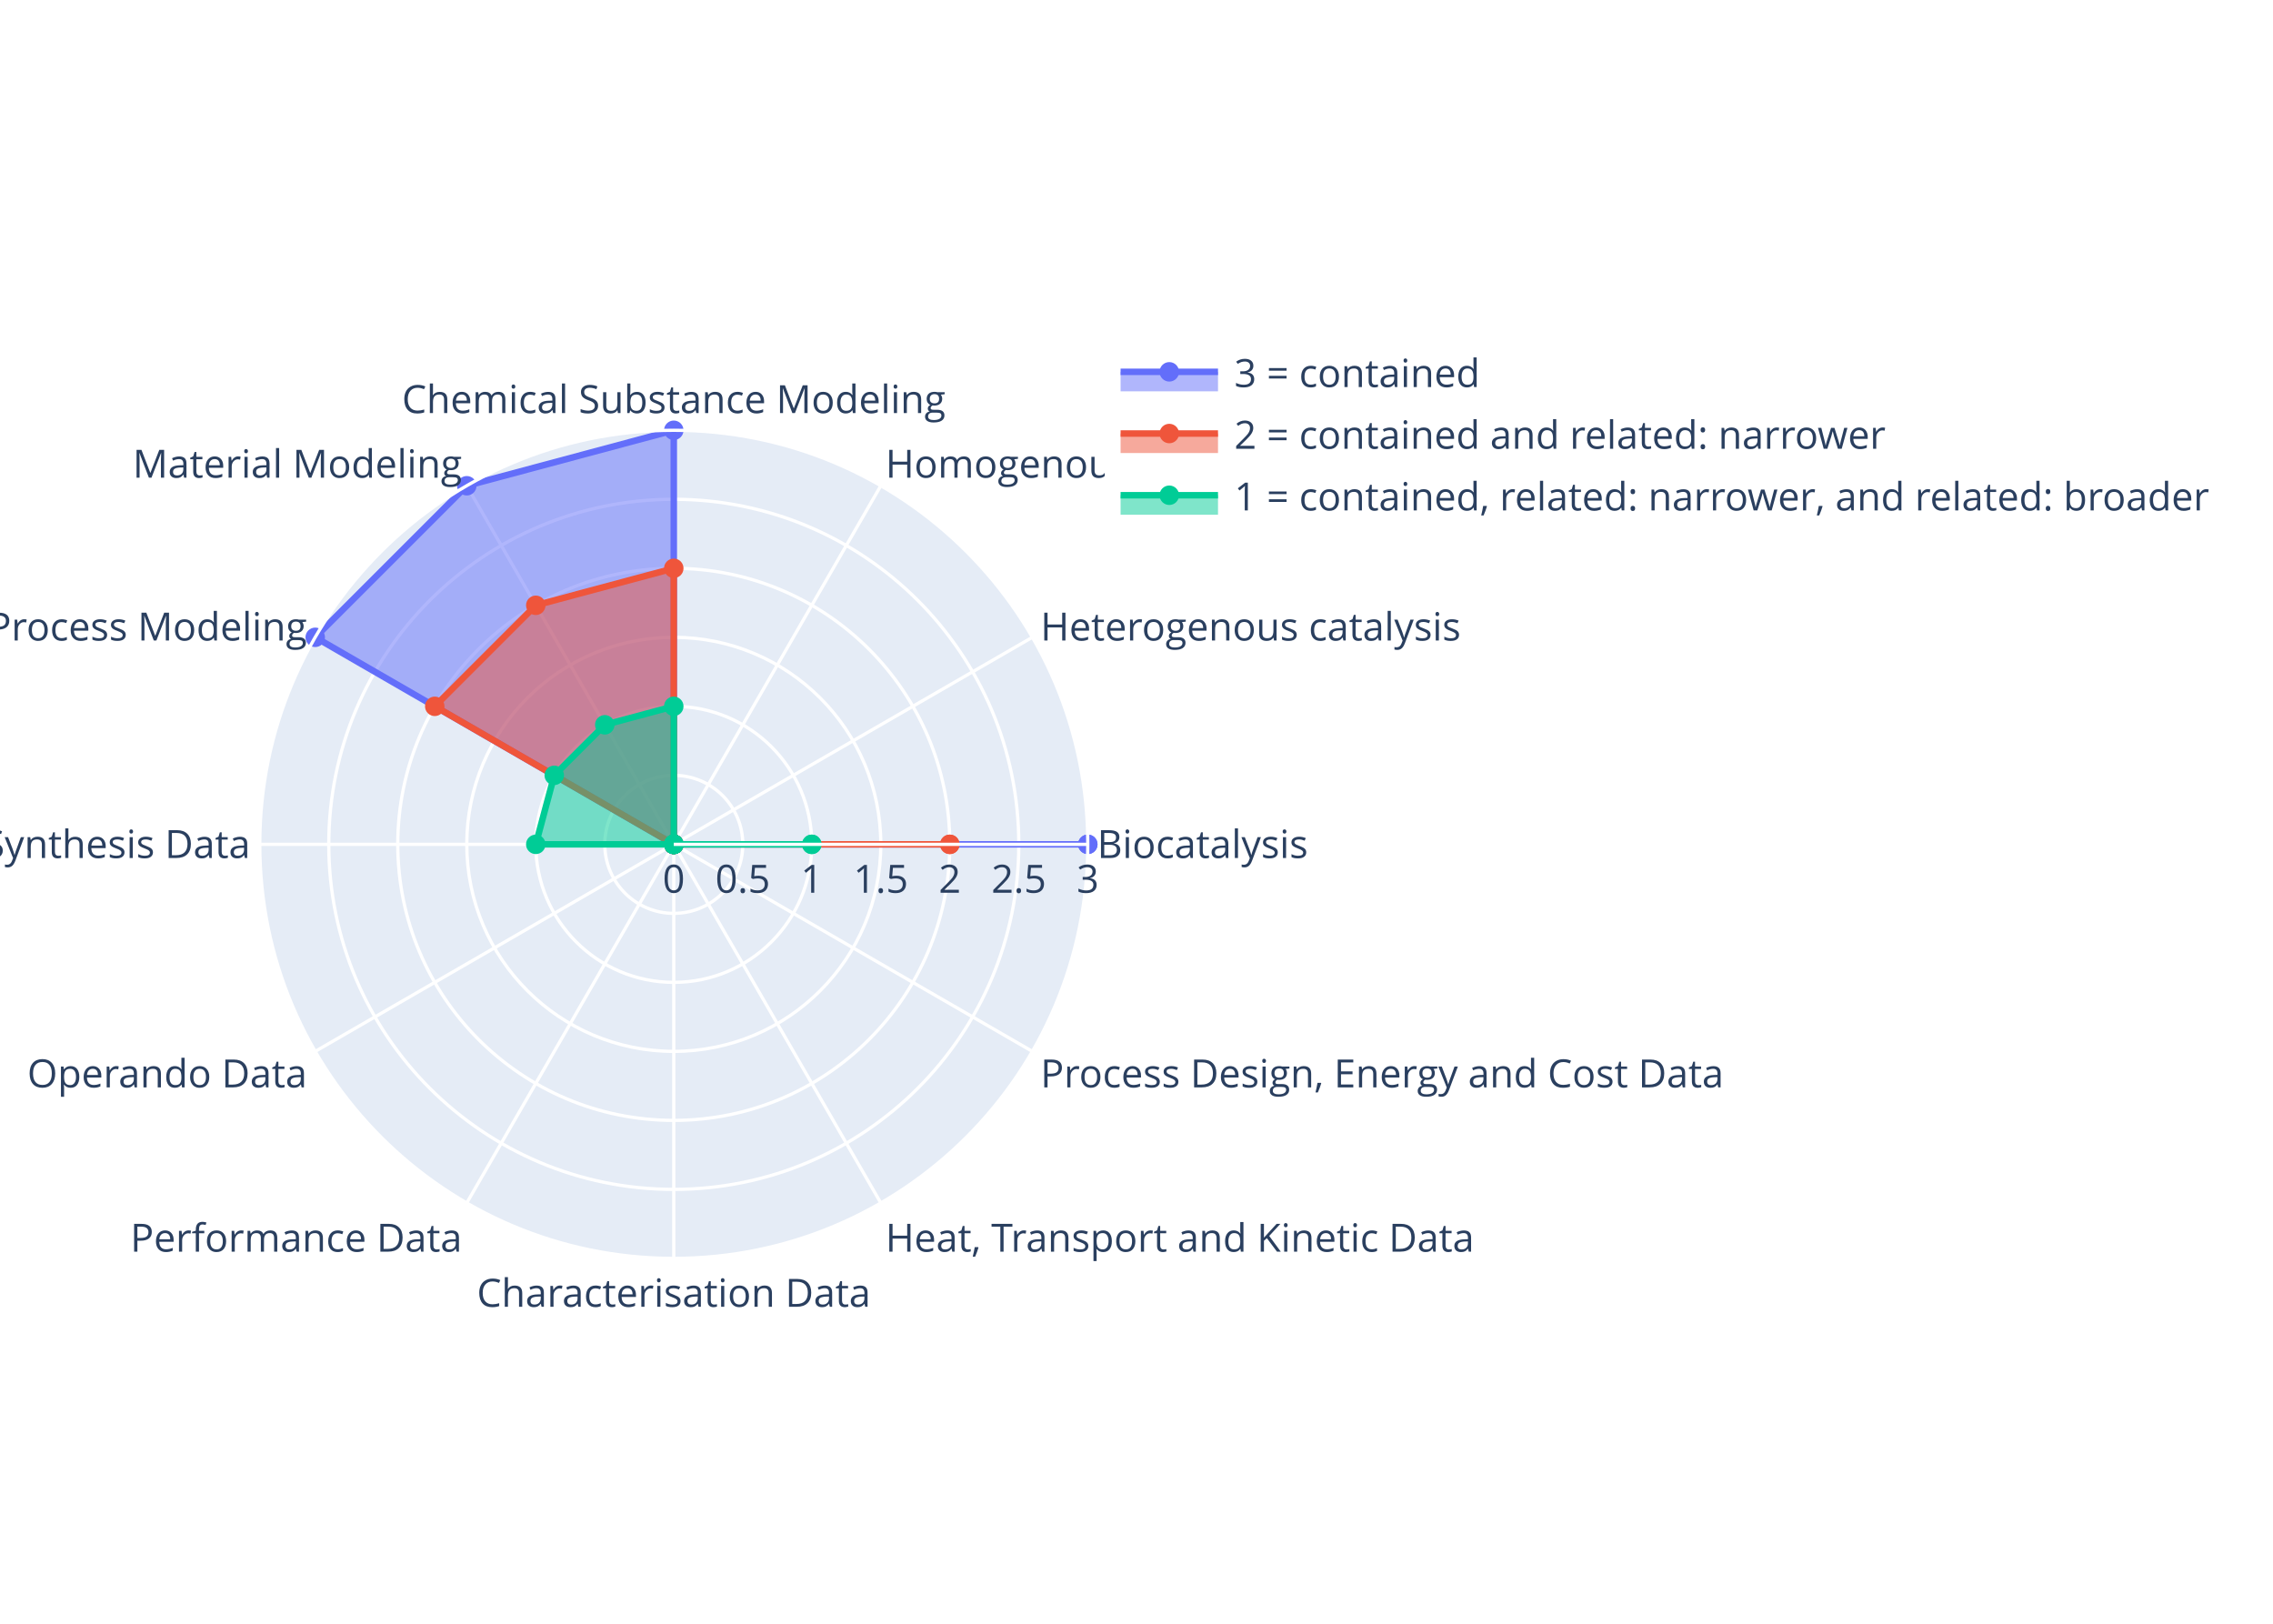
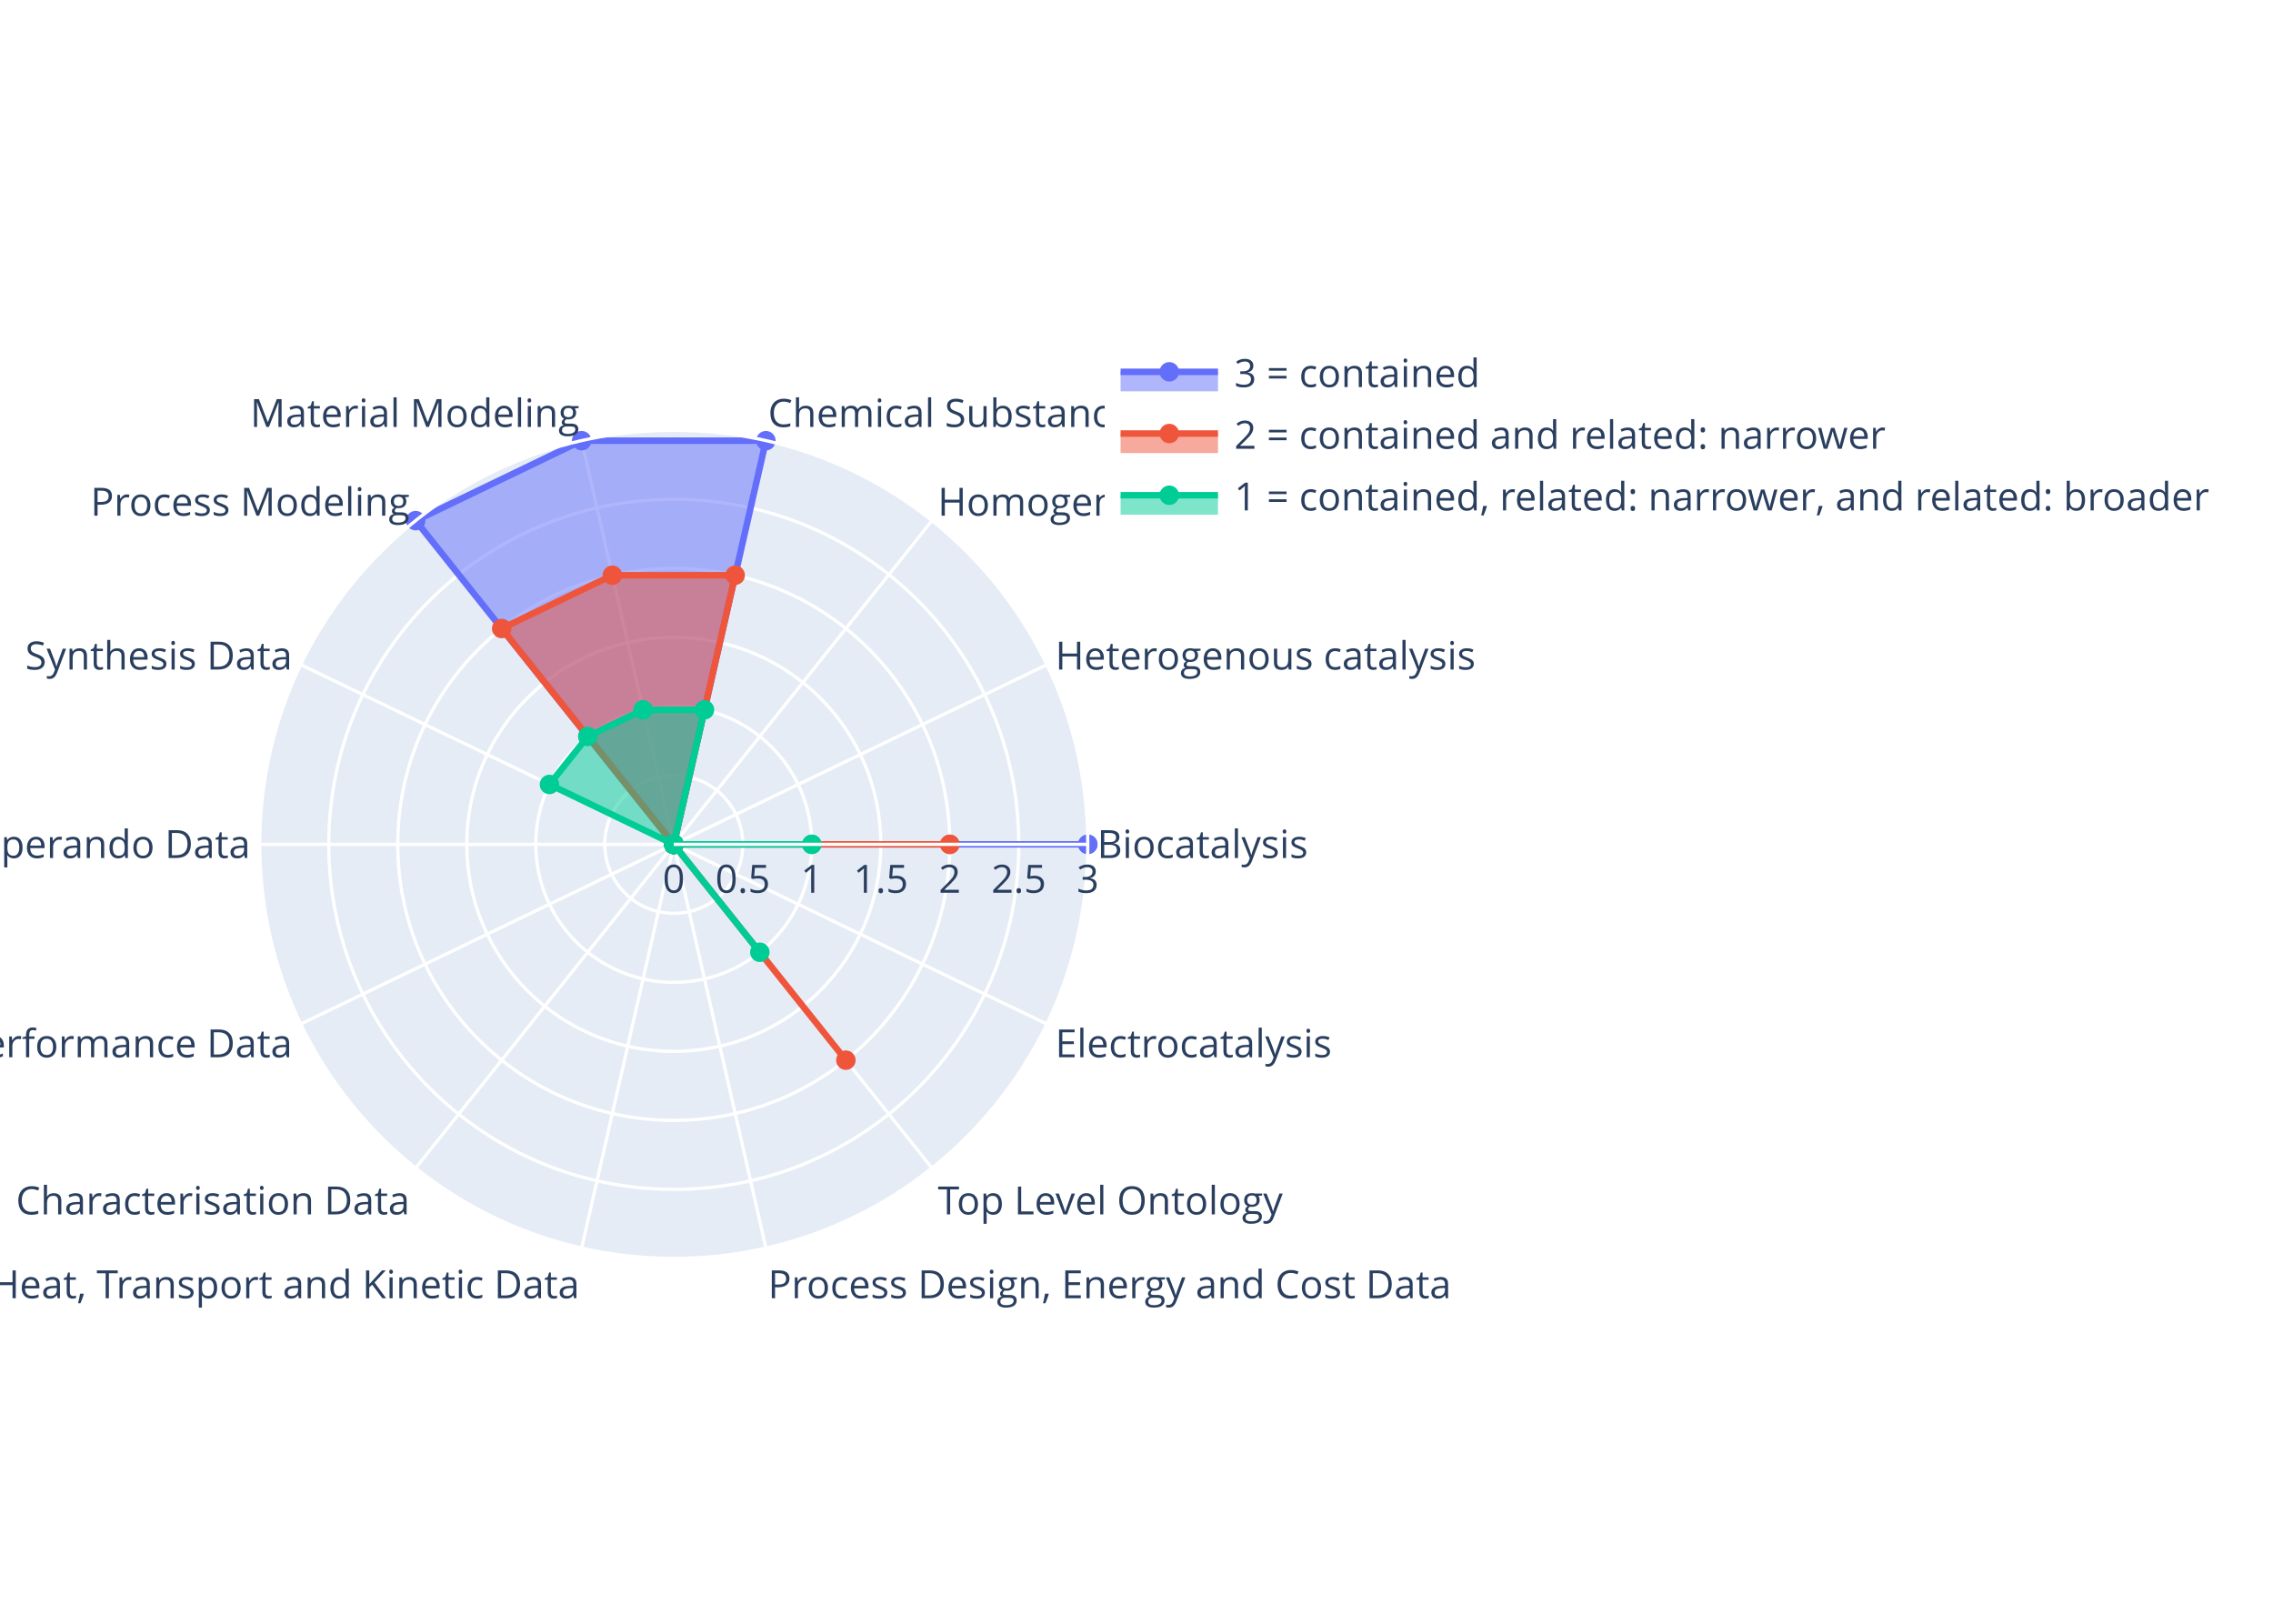
<svg xmlns="http://www.w3.org/2000/svg" class="main-svg" width="700" height="500" style="" viewBox="0 0 700 500">
  <rect x="0" y="0" width="700" height="500" style="fill: rgb(255, 255, 255); fill-opacity: 1;" />
-   <defs id="defs-4af1b2">
+   <defs id="defs-fcfed5">
    <g class="clips">
-       <clipPath id="clip4af1b2polar-for-traces">
+       <clipPath id="clipfcfed5polar-for-traces">
        <path d="M127.5,0A127.5,127.5 0,1,0 -127.5,-1.5614246689128753e-14A127.5,127.5 0,1,0 127.5,3.122849337825751e-14Z" transform="translate(127.5,127.5)" />
      </clipPath>
    </g>
    <g class="gradients" />
    <g class="patterns" />
  </defs>
  <g class="bglayer" />
  <g class="layer-below">
    <g class="imagelayer" />
    <g class="shapelayer" />
  </g>
  <g class="cartesianlayer" />
  <g class="polarlayer">
    <g class="polar">
      <g class="polarsublayer draglayer" />
      <g class="polarsublayer plotbg">
        <path d="M127.5,0A127.5,127.5 0,1,0 -127.5,-1.5614246689128753e-14A127.5,127.5 0,1,0 127.5,3.122849337825751e-14Z" transform="translate(207.5,260)" style="fill: rgb(229, 236, 246); fill-opacity: 1;" />
      </g>
      <g class="polarsublayer backplot">
        <g class="maplayer" />
      </g>
      <g class="polarsublayer angular-grid" style="fill: none;">
        <path class="angularaxisgrid" d="M207.5,260L335,260" style="stroke: rgb(255, 255, 255); stroke-opacity: 1; stroke-width: 1px;" />
-         <path class="angularaxisgrid" d="M207.5,260L317.918,196.25" style="stroke: rgb(255, 255, 255); stroke-opacity: 1; stroke-width: 1px;" />
-         <path class="angularaxisgrid" d="M207.5,260L271.25,149.582" style="stroke: rgb(255, 255, 255); stroke-opacity: 1; stroke-width: 1px;" />
-         <path class="angularaxisgrid" d="M207.5,260L207.5,132.5" style="stroke: rgb(255, 255, 255); stroke-opacity: 1; stroke-width: 1px;" />
-         <path class="angularaxisgrid" d="M207.5,260L143.75,149.582" style="stroke: rgb(255, 255, 255); stroke-opacity: 1; stroke-width: 1px;" />
-         <path class="angularaxisgrid" d="M207.5,260L97.082,196.25" style="stroke: rgb(255, 255, 255); stroke-opacity: 1; stroke-width: 1px;" />
+         <path class="angularaxisgrid" d="M207.5,260L322.374,204.68" style="stroke: rgb(255, 255, 255); stroke-opacity: 1; stroke-width: 1px;" />
+         <path class="angularaxisgrid" d="M207.5,260L286.995,160.316" style="stroke: rgb(255, 255, 255); stroke-opacity: 1; stroke-width: 1px;" />
+         <path class="angularaxisgrid" d="M207.5,260L235.871,135.697" style="stroke: rgb(255, 255, 255); stroke-opacity: 1; stroke-width: 1px;" />
+         <path class="angularaxisgrid" d="M207.5,260L179.129,135.697" style="stroke: rgb(255, 255, 255); stroke-opacity: 1; stroke-width: 1px;" />
+         <path class="angularaxisgrid" d="M207.5,260L128.005,160.316" style="stroke: rgb(255, 255, 255); stroke-opacity: 1; stroke-width: 1px;" />
+         <path class="angularaxisgrid" d="M207.5,260L92.626,204.68" style="stroke: rgb(255, 255, 255); stroke-opacity: 1; stroke-width: 1px;" />
        <path class="angularaxisgrid" d="M207.5,260L80,260" style="stroke: rgb(255, 255, 255); stroke-opacity: 1; stroke-width: 1px;" />
-         <path class="angularaxisgrid" d="M207.5,260L97.082,323.75" style="stroke: rgb(255, 255, 255); stroke-opacity: 1; stroke-width: 1px;" />
-         <path class="angularaxisgrid" d="M207.5,260L143.75,370.418" style="stroke: rgb(255, 255, 255); stroke-opacity: 1; stroke-width: 1px;" />
-         <path class="angularaxisgrid" d="M207.5,260L207.5,387.5" style="stroke: rgb(255, 255, 255); stroke-opacity: 1; stroke-width: 1px;" />
-         <path class="angularaxisgrid" d="M207.5,260L271.25,370.418" style="stroke: rgb(255, 255, 255); stroke-opacity: 1; stroke-width: 1px;" />
-         <path class="angularaxisgrid" d="M207.5,260L317.918,323.75" style="stroke: rgb(255, 255, 255); stroke-opacity: 1; stroke-width: 1px;" />
+         <path class="angularaxisgrid" d="M207.5,260L92.626,315.32" style="stroke: rgb(255, 255, 255); stroke-opacity: 1; stroke-width: 1px;" />
+         <path class="angularaxisgrid" d="M207.5,260L128.005,359.684" style="stroke: rgb(255, 255, 255); stroke-opacity: 1; stroke-width: 1px;" />
+         <path class="angularaxisgrid" d="M207.5,260L179.129,384.303" style="stroke: rgb(255, 255, 255); stroke-opacity: 1; stroke-width: 1px;" />
+         <path class="angularaxisgrid" d="M207.5,260L235.871,384.303" style="stroke: rgb(255, 255, 255); stroke-opacity: 1; stroke-width: 1px;" />
+         <path class="angularaxisgrid" d="M207.5,260L286.995,359.684" style="stroke: rgb(255, 255, 255); stroke-opacity: 1; stroke-width: 1px;" />
+         <path class="angularaxisgrid" d="M207.5,260L322.374,315.32" style="stroke: rgb(255, 255, 255); stroke-opacity: 1; stroke-width: 1px;" />
      </g>
      <g class="polarsublayer radial-grid" transform="translate(207.5,260)" style="fill: none;">
        <path class="xgrid" d="M21.25,0A21.25,21.25 0,1,0 -21.25,-2.6023744481881254e-15A21.25,21.25 0,1,0 21.25,5.204748896376251e-15Z" style="stroke: rgb(255, 255, 255); stroke-opacity: 1; stroke-width: 1px;" />
        <path class="xgrid" d="M42.5,0A42.5,42.5 0,1,0 -42.5,-5.204748896376251e-15A42.5,42.5 0,1,0 42.5,1.0409497792752502e-14Z" style="stroke: rgb(255, 255, 255); stroke-opacity: 1; stroke-width: 1px;" />
        <path class="xgrid" d="M63.75,0A63.75,63.75 0,1,0 -63.75,-7.807123344564377e-15A63.75,63.75 0,1,0 63.75,1.5614246689128753e-14Z" style="stroke: rgb(255, 255, 255); stroke-opacity: 1; stroke-width: 1px;" />
        <path class="xgrid" d="M85,0A85,85 0,1,0 -85,-1.0409497792752502e-14A85,85 0,1,0 85,2.0818995585505004e-14Z" style="stroke: rgb(255, 255, 255); stroke-opacity: 1; stroke-width: 1px;" />
        <path class="xgrid" d="M106.25,0A106.25,106.25 0,1,0 -106.25,-1.3011872240940628e-14A106.25,106.25 0,1,0 106.25,2.6023744481881257e-14Z" style="stroke: rgb(255, 255, 255); stroke-opacity: 1; stroke-width: 1px;" />
      </g>
      <g class="polarsublayer frontplot" transform="translate(80,132.5)">
        <g class="barlayer" />
        <g class="scatterlayer">
-           <g class="trace scatter traced7613e" style="stroke-miterlimit: 2; opacity: 1;">
-             <g class="fills" clip-path="url(#clip4af1b2polar-for-traces)">
+           <g class="trace scatter trace95e399" style="stroke-miterlimit: 2; opacity: 1;">
+             <g class="fills" clip-path="url(#clipfcfed5polar-for-traces)">
              <g>
-                 <path class="js-fill" d="M255,127.5L127.5,127.5L127.5,127.5L127.5,0L63.75,17.08L17.08,63.75L127.5,127.5L127.5,127.5L127.5,127.5L127.5,127.5L127.5,127.5L127.5,127.5L255,127.5Z" style="fill: rgb(99, 110, 250); fill-opacity: 0.5; stroke-width: 0;" />
+                 <path class="js-fill" d="M255,127.5L127.5,127.5L127.5,127.5L155.87,3.2L99.13,3.2L48.01,27.82L127.5,127.5L127.5,127.5L127.5,127.5L127.5,127.5L127.5,127.5L127.5,127.5L127.5,127.5L127.5,127.5L255,127.5Z" style="fill: rgb(99, 110, 250); fill-opacity: 0.5; stroke-width: 0;" />
              </g>
            </g>
            <g class="errorbars" />
            <g class="lines">
-               <path class="js-line" d="M255,127.5L127.5,127.5L127.5,127.5L127.5,0L63.75,17.08L17.08,63.75L127.5,127.5L127.5,127.5L127.5,127.5L127.5,127.5L127.5,127.5L127.5,127.5L255,127.5" clip-path="url(#clip4af1b2polar-for-traces)" style="vector-effect: non-scaling-stroke; fill: none; stroke: rgb(99, 110, 250); stroke-opacity: 1; stroke-width: 2px; opacity: 1;" />
+               <path class="js-line" d="M255,127.5L127.5,127.5L127.5,127.5L155.87,3.2L99.13,3.2L48.01,27.82L127.5,127.5L127.5,127.5L127.5,127.5L127.5,127.5L127.5,127.5L127.5,127.5L127.5,127.5L127.5,127.5L255,127.5" clip-path="url(#clipfcfed5polar-for-traces)" style="vector-effect: non-scaling-stroke; fill: none; stroke: rgb(99, 110, 250); stroke-opacity: 1; stroke-width: 2px; opacity: 1;" />
            </g>
            <g class="points">
              <path class="point" transform="translate(255,127.5)" d="M3,0A3,3 0 1,1 0,-3A3,3 0 0,1 3,0Z" style="opacity: 1; stroke-width: 0px; fill: rgb(99, 110, 250); fill-opacity: 1;" />
              <path class="point" transform="translate(127.5,127.5)" d="M3,0A3,3 0 1,1 0,-3A3,3 0 0,1 3,0Z" style="opacity: 1; stroke-width: 0px; fill: rgb(99, 110, 250); fill-opacity: 1;" />
              <path class="point" transform="translate(127.5,127.5)" d="M3,0A3,3 0 1,1 0,-3A3,3 0 0,1 3,0Z" style="opacity: 1; stroke-width: 0px; fill: rgb(99, 110, 250); fill-opacity: 1;" />
-               <path class="point" transform="translate(127.5,0)" d="M3,0A3,3 0 1,1 0,-3A3,3 0 0,1 3,0Z" style="opacity: 1; stroke-width: 0px; fill: rgb(99, 110, 250); fill-opacity: 1;" />
-               <path class="point" transform="translate(63.75,17.08)" d="M3,0A3,3 0 1,1 0,-3A3,3 0 0,1 3,0Z" style="opacity: 1; stroke-width: 0px; fill: rgb(99, 110, 250); fill-opacity: 1;" />
-               <path class="point" transform="translate(17.08,63.75)" d="M3,0A3,3 0 1,1 0,-3A3,3 0 0,1 3,0Z" style="opacity: 1; stroke-width: 0px; fill: rgb(99, 110, 250); fill-opacity: 1;" />
+               <path class="point" transform="translate(155.87,3.2)" d="M3,0A3,3 0 1,1 0,-3A3,3 0 0,1 3,0Z" style="opacity: 1; stroke-width: 0px; fill: rgb(99, 110, 250); fill-opacity: 1;" />
+               <path class="point" transform="translate(99.13,3.2)" d="M3,0A3,3 0 1,1 0,-3A3,3 0 0,1 3,0Z" style="opacity: 1; stroke-width: 0px; fill: rgb(99, 110, 250); fill-opacity: 1;" />
+               <path class="point" transform="translate(48.01,27.82)" d="M3,0A3,3 0 1,1 0,-3A3,3 0 0,1 3,0Z" style="opacity: 1; stroke-width: 0px; fill: rgb(99, 110, 250); fill-opacity: 1;" />
+               <path class="point" transform="translate(127.5,127.5)" d="M3,0A3,3 0 1,1 0,-3A3,3 0 0,1 3,0Z" style="opacity: 1; stroke-width: 0px; fill: rgb(99, 110, 250); fill-opacity: 1;" />
+               <path class="point" transform="translate(127.5,127.5)" d="M3,0A3,3 0 1,1 0,-3A3,3 0 0,1 3,0Z" style="opacity: 1; stroke-width: 0px; fill: rgb(99, 110, 250); fill-opacity: 1;" />
              <path class="point" transform="translate(127.5,127.5)" d="M3,0A3,3 0 1,1 0,-3A3,3 0 0,1 3,0Z" style="opacity: 1; stroke-width: 0px; fill: rgb(99, 110, 250); fill-opacity: 1;" />
              <path class="point" transform="translate(127.5,127.5)" d="M3,0A3,3 0 1,1 0,-3A3,3 0 0,1 3,0Z" style="opacity: 1; stroke-width: 0px; fill: rgb(99, 110, 250); fill-opacity: 1;" />
              <path class="point" transform="translate(127.5,127.5)" d="M3,0A3,3 0 1,1 0,-3A3,3 0 0,1 3,0Z" style="opacity: 1; stroke-width: 0px; fill: rgb(99, 110, 250); fill-opacity: 1;" />
              <path class="point" transform="translate(127.5,127.5)" d="M3,0A3,3 0 1,1 0,-3A3,3 0 0,1 3,0Z" style="opacity: 1; stroke-width: 0px; fill: rgb(99, 110, 250); fill-opacity: 1;" />
              <path class="point" transform="translate(127.5,127.5)" d="M3,0A3,3 0 1,1 0,-3A3,3 0 0,1 3,0Z" style="opacity: 1; stroke-width: 0px; fill: rgb(99, 110, 250); fill-opacity: 1;" />
              <path class="point" transform="translate(127.5,127.5)" d="M3,0A3,3 0 1,1 0,-3A3,3 0 0,1 3,0Z" style="opacity: 1; stroke-width: 0px; fill: rgb(99, 110, 250); fill-opacity: 1;" />
              <path class="point" transform="translate(255,127.5)" d="M3,0A3,3 0 1,1 0,-3A3,3 0 0,1 3,0Z" style="opacity: 1; stroke-width: 0px; fill: rgb(99, 110, 250); fill-opacity: 1;" />
            </g>
            <g class="text" />
          </g>
-           <g class="trace scatter trace3a1c55" style="stroke-miterlimit: 2; opacity: 1;">
-             <g class="fills" clip-path="url(#clip4af1b2polar-for-traces)">
+           <g class="trace scatter trace88d476" style="stroke-miterlimit: 2; opacity: 1;">
+             <g class="fills" clip-path="url(#clipfcfed5polar-for-traces)">
              <g>
-                 <path class="js-fill" d="M212.5,127.5L127.5,127.5L127.5,127.5L127.5,42.5L85,53.89L53.89,85L127.5,127.5L127.5,127.5L127.5,127.5L127.5,127.5L127.5,127.5L127.5,127.5L212.5,127.5Z" style="fill: rgb(239, 85, 59); fill-opacity: 0.5; stroke-width: 0;" />
+                 <path class="js-fill" d="M212.5,127.5L127.5,127.5L127.5,127.5L146.41,44.63L108.59,44.63L74.5,61.04L127.5,127.5L127.5,127.5L127.5,127.5L127.5,127.5L127.5,127.5L127.5,127.5L180.5,193.96L127.5,127.5L212.5,127.5Z" style="fill: rgb(239, 85, 59); fill-opacity: 0.5; stroke-width: 0;" />
              </g>
            </g>
            <g class="errorbars" />
            <g class="lines">
-               <path class="js-line" d="M212.5,127.5L127.5,127.5L127.5,127.5L127.5,42.5L85,53.89L53.89,85L127.5,127.5L127.5,127.5L127.5,127.5L127.5,127.5L127.5,127.5L127.5,127.5L212.5,127.5" clip-path="url(#clip4af1b2polar-for-traces)" style="vector-effect: non-scaling-stroke; fill: none; stroke: rgb(239, 85, 59); stroke-opacity: 1; stroke-width: 2px; opacity: 1;" />
+               <path class="js-line" d="M212.5,127.5L127.5,127.5L127.5,127.5L146.41,44.63L108.59,44.63L74.5,61.04L127.5,127.5L127.5,127.5L127.5,127.5L127.5,127.5L127.5,127.5L127.5,127.5L180.5,193.96L127.5,127.5L212.5,127.5" clip-path="url(#clipfcfed5polar-for-traces)" style="vector-effect: non-scaling-stroke; fill: none; stroke: rgb(239, 85, 59); stroke-opacity: 1; stroke-width: 2px; opacity: 1;" />
            </g>
            <g class="points">
              <path class="point" transform="translate(212.5,127.5)" d="M3,0A3,3 0 1,1 0,-3A3,3 0 0,1 3,0Z" style="opacity: 1; stroke-width: 0px; fill: rgb(239, 85, 59); fill-opacity: 1;" />
              <path class="point" transform="translate(127.5,127.5)" d="M3,0A3,3 0 1,1 0,-3A3,3 0 0,1 3,0Z" style="opacity: 1; stroke-width: 0px; fill: rgb(239, 85, 59); fill-opacity: 1;" />
              <path class="point" transform="translate(127.5,127.5)" d="M3,0A3,3 0 1,1 0,-3A3,3 0 0,1 3,0Z" style="opacity: 1; stroke-width: 0px; fill: rgb(239, 85, 59); fill-opacity: 1;" />
-               <path class="point" transform="translate(127.5,42.5)" d="M3,0A3,3 0 1,1 0,-3A3,3 0 0,1 3,0Z" style="opacity: 1; stroke-width: 0px; fill: rgb(239, 85, 59); fill-opacity: 1;" />
-               <path class="point" transform="translate(85,53.89)" d="M3,0A3,3 0 1,1 0,-3A3,3 0 0,1 3,0Z" style="opacity: 1; stroke-width: 0px; fill: rgb(239, 85, 59); fill-opacity: 1;" />
-               <path class="point" transform="translate(53.89,85)" d="M3,0A3,3 0 1,1 0,-3A3,3 0 0,1 3,0Z" style="opacity: 1; stroke-width: 0px; fill: rgb(239, 85, 59); fill-opacity: 1;" />
-               <path class="point" transform="translate(127.5,127.5)" d="M3,0A3,3 0 1,1 0,-3A3,3 0 0,1 3,0Z" style="opacity: 1; stroke-width: 0px; fill: rgb(239, 85, 59); fill-opacity: 1;" />
-               <path class="point" transform="translate(127.5,127.5)" d="M3,0A3,3 0 1,1 0,-3A3,3 0 0,1 3,0Z" style="opacity: 1; stroke-width: 0px; fill: rgb(239, 85, 59); fill-opacity: 1;" />
-               <path class="point" transform="translate(127.5,127.5)" d="M3,0A3,3 0 1,1 0,-3A3,3 0 0,1 3,0Z" style="opacity: 1; stroke-width: 0px; fill: rgb(239, 85, 59); fill-opacity: 1;" />
-               <path class="point" transform="translate(127.5,127.5)" d="M3,0A3,3 0 1,1 0,-3A3,3 0 0,1 3,0Z" style="opacity: 1; stroke-width: 0px; fill: rgb(239, 85, 59); fill-opacity: 1;" />
-               <path class="point" transform="translate(127.5,127.5)" d="M3,0A3,3 0 1,1 0,-3A3,3 0 0,1 3,0Z" style="opacity: 1; stroke-width: 0px; fill: rgb(239, 85, 59); fill-opacity: 1;" />
+               <path class="point" transform="translate(146.41,44.63)" d="M3,0A3,3 0 1,1 0,-3A3,3 0 0,1 3,0Z" style="opacity: 1; stroke-width: 0px; fill: rgb(239, 85, 59); fill-opacity: 1;" />
+               <path class="point" transform="translate(108.59,44.63)" d="M3,0A3,3 0 1,1 0,-3A3,3 0 0,1 3,0Z" style="opacity: 1; stroke-width: 0px; fill: rgb(239, 85, 59); fill-opacity: 1;" />
+               <path class="point" transform="translate(74.5,61.04)" d="M3,0A3,3 0 1,1 0,-3A3,3 0 0,1 3,0Z" style="opacity: 1; stroke-width: 0px; fill: rgb(239, 85, 59); fill-opacity: 1;" />
+               <path class="point" transform="translate(127.5,127.5)" d="M3,0A3,3 0 1,1 0,-3A3,3 0 0,1 3,0Z" style="opacity: 1; stroke-width: 0px; fill: rgb(239, 85, 59); fill-opacity: 1;" />
+               <path class="point" transform="translate(127.5,127.5)" d="M3,0A3,3 0 1,1 0,-3A3,3 0 0,1 3,0Z" style="opacity: 1; stroke-width: 0px; fill: rgb(239, 85, 59); fill-opacity: 1;" />
+               <path class="point" transform="translate(127.5,127.5)" d="M3,0A3,3 0 1,1 0,-3A3,3 0 0,1 3,0Z" style="opacity: 1; stroke-width: 0px; fill: rgb(239, 85, 59); fill-opacity: 1;" />
+               <path class="point" transform="translate(127.5,127.5)" d="M3,0A3,3 0 1,1 0,-3A3,3 0 0,1 3,0Z" style="opacity: 1; stroke-width: 0px; fill: rgb(239, 85, 59); fill-opacity: 1;" />
+               <path class="point" transform="translate(127.5,127.5)" d="M3,0A3,3 0 1,1 0,-3A3,3 0 0,1 3,0Z" style="opacity: 1; stroke-width: 0px; fill: rgb(239, 85, 59); fill-opacity: 1;" />
+               <path class="point" transform="translate(127.5,127.5)" d="M3,0A3,3 0 1,1 0,-3A3,3 0 0,1 3,0Z" style="opacity: 1; stroke-width: 0px; fill: rgb(239, 85, 59); fill-opacity: 1;" />
+               <path class="point" transform="translate(180.5,193.96)" d="M3,0A3,3 0 1,1 0,-3A3,3 0 0,1 3,0Z" style="opacity: 1; stroke-width: 0px; fill: rgb(239, 85, 59); fill-opacity: 1;" />
              <path class="point" transform="translate(127.5,127.5)" d="M3,0A3,3 0 1,1 0,-3A3,3 0 0,1 3,0Z" style="opacity: 1; stroke-width: 0px; fill: rgb(239, 85, 59); fill-opacity: 1;" />
              <path class="point" transform="translate(212.5,127.5)" d="M3,0A3,3 0 1,1 0,-3A3,3 0 0,1 3,0Z" style="opacity: 1; stroke-width: 0px; fill: rgb(239, 85, 59); fill-opacity: 1;" />
            </g>
            <g class="text" />
          </g>
-           <g class="trace scatter trace9e9b8c" style="stroke-miterlimit: 2; opacity: 1;">
-             <g class="fills" clip-path="url(#clip4af1b2polar-for-traces)">
+           <g class="trace scatter trace862a84" style="stroke-miterlimit: 2; opacity: 1;">
+             <g class="fills" clip-path="url(#clipfcfed5polar-for-traces)">
              <g>
-                 <path class="js-fill" d="M170,127.5L127.5,127.5L127.5,127.5L127.5,85L106.25,90.69L90.69,106.25L85,127.5L127.5,127.5L127.5,127.5L127.5,127.5L127.5,127.5L127.5,127.5L170,127.5Z" style="fill: rgb(0, 204, 150); fill-opacity: 0.5; stroke-width: 0;" />
+                 <path class="js-fill" d="M170,127.5L127.5,127.5L127.5,127.5L136.96,86.07L118.04,86.07L101,94.27L89.21,109.06L127.5,127.5L127.5,127.5L127.5,127.5L127.5,127.5L127.5,127.5L154,160.73L127.5,127.5L170,127.5Z" style="fill: rgb(0, 204, 150); fill-opacity: 0.5; stroke-width: 0;" />
              </g>
            </g>
            <g class="errorbars" />
            <g class="lines">
-               <path class="js-line" d="M170,127.5L127.5,127.5L127.5,127.5L127.5,85L106.25,90.69L90.69,106.25L85,127.5L127.5,127.5L127.5,127.5L127.5,127.5L127.5,127.5L127.5,127.5L170,127.5" clip-path="url(#clip4af1b2polar-for-traces)" style="vector-effect: non-scaling-stroke; fill: none; stroke: rgb(0, 204, 150); stroke-opacity: 1; stroke-width: 2px; opacity: 1;" />
+               <path class="js-line" d="M170,127.5L127.5,127.5L127.5,127.5L136.96,86.07L118.04,86.07L101,94.27L89.21,109.06L127.5,127.5L127.5,127.5L127.5,127.5L127.5,127.5L127.5,127.5L154,160.73L127.5,127.5L170,127.5" clip-path="url(#clipfcfed5polar-for-traces)" style="vector-effect: non-scaling-stroke; fill: none; stroke: rgb(0, 204, 150); stroke-opacity: 1; stroke-width: 2px; opacity: 1;" />
            </g>
            <g class="points">
              <path class="point" transform="translate(170,127.5)" d="M3,0A3,3 0 1,1 0,-3A3,3 0 0,1 3,0Z" style="opacity: 1; stroke-width: 0px; fill: rgb(0, 204, 150); fill-opacity: 1;" />
              <path class="point" transform="translate(127.5,127.5)" d="M3,0A3,3 0 1,1 0,-3A3,3 0 0,1 3,0Z" style="opacity: 1; stroke-width: 0px; fill: rgb(0, 204, 150); fill-opacity: 1;" />
              <path class="point" transform="translate(127.5,127.5)" d="M3,0A3,3 0 1,1 0,-3A3,3 0 0,1 3,0Z" style="opacity: 1; stroke-width: 0px; fill: rgb(0, 204, 150); fill-opacity: 1;" />
-               <path class="point" transform="translate(127.5,85)" d="M3,0A3,3 0 1,1 0,-3A3,3 0 0,1 3,0Z" style="opacity: 1; stroke-width: 0px; fill: rgb(0, 204, 150); fill-opacity: 1;" />
-               <path class="point" transform="translate(106.25,90.69)" d="M3,0A3,3 0 1,1 0,-3A3,3 0 0,1 3,0Z" style="opacity: 1; stroke-width: 0px; fill: rgb(0, 204, 150); fill-opacity: 1;" />
-               <path class="point" transform="translate(90.69,106.25)" d="M3,0A3,3 0 1,1 0,-3A3,3 0 0,1 3,0Z" style="opacity: 1; stroke-width: 0px; fill: rgb(0, 204, 150); fill-opacity: 1;" />
-               <path class="point" transform="translate(85,127.5)" d="M3,0A3,3 0 1,1 0,-3A3,3 0 0,1 3,0Z" style="opacity: 1; stroke-width: 0px; fill: rgb(0, 204, 150); fill-opacity: 1;" />
-               <path class="point" transform="translate(127.5,127.5)" d="M3,0A3,3 0 1,1 0,-3A3,3 0 0,1 3,0Z" style="opacity: 1; stroke-width: 0px; fill: rgb(0, 204, 150); fill-opacity: 1;" />
-               <path class="point" transform="translate(127.5,127.5)" d="M3,0A3,3 0 1,1 0,-3A3,3 0 0,1 3,0Z" style="opacity: 1; stroke-width: 0px; fill: rgb(0, 204, 150); fill-opacity: 1;" />
-               <path class="point" transform="translate(127.5,127.5)" d="M3,0A3,3 0 1,1 0,-3A3,3 0 0,1 3,0Z" style="opacity: 1; stroke-width: 0px; fill: rgb(0, 204, 150); fill-opacity: 1;" />
-               <path class="point" transform="translate(127.5,127.5)" d="M3,0A3,3 0 1,1 0,-3A3,3 0 0,1 3,0Z" style="opacity: 1; stroke-width: 0px; fill: rgb(0, 204, 150); fill-opacity: 1;" />
+               <path class="point" transform="translate(136.96,86.07)" d="M3,0A3,3 0 1,1 0,-3A3,3 0 0,1 3,0Z" style="opacity: 1; stroke-width: 0px; fill: rgb(0, 204, 150); fill-opacity: 1;" />
+               <path class="point" transform="translate(118.04,86.07)" d="M3,0A3,3 0 1,1 0,-3A3,3 0 0,1 3,0Z" style="opacity: 1; stroke-width: 0px; fill: rgb(0, 204, 150); fill-opacity: 1;" />
+               <path class="point" transform="translate(101,94.27)" d="M3,0A3,3 0 1,1 0,-3A3,3 0 0,1 3,0Z" style="opacity: 1; stroke-width: 0px; fill: rgb(0, 204, 150); fill-opacity: 1;" />
+               <path class="point" transform="translate(89.21,109.06)" d="M3,0A3,3 0 1,1 0,-3A3,3 0 0,1 3,0Z" style="opacity: 1; stroke-width: 0px; fill: rgb(0, 204, 150); fill-opacity: 1;" />
+               <path class="point" transform="translate(127.5,127.5)" d="M3,0A3,3 0 1,1 0,-3A3,3 0 0,1 3,0Z" style="opacity: 1; stroke-width: 0px; fill: rgb(0, 204, 150); fill-opacity: 1;" />
+               <path class="point" transform="translate(127.5,127.5)" d="M3,0A3,3 0 1,1 0,-3A3,3 0 0,1 3,0Z" style="opacity: 1; stroke-width: 0px; fill: rgb(0, 204, 150); fill-opacity: 1;" />
+               <path class="point" transform="translate(127.5,127.5)" d="M3,0A3,3 0 1,1 0,-3A3,3 0 0,1 3,0Z" style="opacity: 1; stroke-width: 0px; fill: rgb(0, 204, 150); fill-opacity: 1;" />
+               <path class="point" transform="translate(127.5,127.5)" d="M3,0A3,3 0 1,1 0,-3A3,3 0 0,1 3,0Z" style="opacity: 1; stroke-width: 0px; fill: rgb(0, 204, 150); fill-opacity: 1;" />
+               <path class="point" transform="translate(127.5,127.5)" d="M3,0A3,3 0 1,1 0,-3A3,3 0 0,1 3,0Z" style="opacity: 1; stroke-width: 0px; fill: rgb(0, 204, 150); fill-opacity: 1;" />
+               <path class="point" transform="translate(154,160.73)" d="M3,0A3,3 0 1,1 0,-3A3,3 0 0,1 3,0Z" style="opacity: 1; stroke-width: 0px; fill: rgb(0, 204, 150); fill-opacity: 1;" />
              <path class="point" transform="translate(127.5,127.5)" d="M3,0A3,3 0 1,1 0,-3A3,3 0 0,1 3,0Z" style="opacity: 1; stroke-width: 0px; fill: rgb(0, 204, 150); fill-opacity: 1;" />
              <path class="point" transform="translate(170,127.5)" d="M3,0A3,3 0 1,1 0,-3A3,3 0 0,1 3,0Z" style="opacity: 1; stroke-width: 0px; fill: rgb(0, 204, 150); fill-opacity: 1;" />
            </g>
            <g class="text" />
          </g>
        </g>
      </g>
      <g class="polarsublayer angular-line">
        <path d="M127.5,0A127.5,127.5 0,1,0 -127.5,-1.5614246689128753e-14A127.5,127.5 0,1,0 127.5,3.122849337825751e-14Z" transform="translate(207.5,260)" stroke-width="1" style="fill: none; stroke: rgb(255, 255, 255); stroke-opacity: 1;" />
      </g>
      <g class="polarsublayer radial-line">
        <line x1="0" y1="0" x2="127.5" y2="0" transform="translate(207.5,260)" stroke-width="1" style="fill: none; stroke: rgb(255, 255, 255); stroke-opacity: 1;" />
      </g>
      <g class="polarsublayer angular-axis">
        <g class="angularaxistick">
          <text text-anchor="start" x="2.9" y="4.2" transform="translate(335,260)" style="font-family: 'Open Sans', verdana, arial, sans-serif; font-size: 12px; fill: rgb(42, 63, 95); fill-opacity: 1; white-space: pre; opacity: 1;">Biocatalysis</text>
        </g>
        <g class="angularaxistick">
-           <text text-anchor="start" x="2.511" y="0.987" transform="translate(317.9182,196.25)" style="font-family: 'Open Sans', verdana, arial, sans-serif; font-size: 12px; fill: rgb(42, 63, 95); fill-opacity: 1; white-space: pre; opacity: 1;">Heterogenous catalysis</text>
-         </g>
-         <g class="angularaxistick">
-           <text text-anchor="start" x="1.45" y="-2.49" transform="translate(271.25,149.5818)" style="font-family: 'Open Sans', verdana, arial, sans-serif; font-size: 12px; fill: rgb(42, 63, 95); fill-opacity: 1; white-space: pre; opacity: 1;">Homogenous catalysis</text>
-         </g>
-         <g class="angularaxistick">
-           <text text-anchor="middle" x="1.7757378587636624e-16" y="-5.3" transform="translate(207.5,132.5)" style="font-family: 'Open Sans', verdana, arial, sans-serif; font-size: 12px; fill: rgb(42, 63, 95); fill-opacity: 1; white-space: pre; opacity: 1;">Chemical Substance Modeling</text>
-         </g>
-         <g class="angularaxistick">
-           <text text-anchor="end" x="-1.45" y="-2.49" transform="translate(143.75,149.5818)" style="font-family: 'Open Sans', verdana, arial, sans-serif; font-size: 12px; fill: rgb(42, 63, 95); fill-opacity: 1; white-space: pre; opacity: 1;">Material Modeling</text>
-         </g>
-         <g class="angularaxistick">
-           <text text-anchor="end" x="-2.511" y="0.987" transform="translate(97.08176,196.25)" style="font-family: 'Open Sans', verdana, arial, sans-serif; font-size: 12px; fill: rgb(42, 63, 95); fill-opacity: 1; white-space: pre; opacity: 1;">Process Modeling</text>
-         </g>
-         <g class="angularaxistick">
-           <text text-anchor="end" x="-2.9" y="4.2" transform="translate(80,260)" style="font-family: 'Open Sans', verdana, arial, sans-serif; font-size: 12px; fill: rgb(42, 63, 95); fill-opacity: 1; white-space: pre; opacity: 1;">Synthesis Data</text>
-         </g>
-         <g class="angularaxistick">
-           <text text-anchor="end" x="-2.511" y="11.087" transform="translate(97.08176,323.75)" style="font-family: 'Open Sans', verdana, arial, sans-serif; font-size: 12px; fill: rgb(42, 63, 95); fill-opacity: 1; white-space: pre; opacity: 1;">Operando Data</text>
-         </g>
-         <g class="angularaxistick">
-           <text text-anchor="end" x="-1.45" y="15.004" transform="translate(143.75,370.4182)" style="font-family: 'Open Sans', verdana, arial, sans-serif; font-size: 12px; fill: rgb(42, 63, 95); fill-opacity: 1; white-space: pre; opacity: 1;">Performance Data</text>
-         </g>
-         <g class="angularaxistick">
-           <text text-anchor="middle" x="-5.327213576290987e-16" y="14.9" transform="translate(207.5,387.5)" style="font-family: 'Open Sans', verdana, arial, sans-serif; font-size: 12px; fill: rgb(42, 63, 95); fill-opacity: 1; white-space: pre; opacity: 1;">Characterisation Data</text>
-         </g>
-         <g class="angularaxistick">
-           <text text-anchor="start" x="1.45" y="15.004" transform="translate(271.25,370.4182)" style="font-family: 'Open Sans', verdana, arial, sans-serif; font-size: 12px; fill: rgb(42, 63, 95); fill-opacity: 1; white-space: pre; opacity: 1;">Heat, Transport and Kinetic Data</text>
-         </g>
-         <g class="angularaxistick">
-           <text text-anchor="start" x="2.511" y="11.087" transform="translate(317.9182,323.75)" style="font-family: 'Open Sans', verdana, arial, sans-serif; font-size: 12px; fill: rgb(42, 63, 95); fill-opacity: 1; white-space: pre; opacity: 1;">Process Design, Energy and Cost Data</text>
+           <text text-anchor="start" x="2.613" y="1.484" transform="translate(322.3735,204.6798)" style="font-family: 'Open Sans', verdana, arial, sans-serif; font-size: 12px; fill: rgb(42, 63, 95); fill-opacity: 1; white-space: pre; opacity: 1;">Heterogenous catalysis</text>
+         </g>
+         <g class="angularaxistick">
+           <text text-anchor="start" x="1.808" y="-1.525" transform="translate(286.9949,160.3165)" style="font-family: 'Open Sans', verdana, arial, sans-serif; font-size: 12px; fill: rgb(42, 63, 95); fill-opacity: 1; white-space: pre; opacity: 1;">Homogenous catalysis</text>
+         </g>
+         <g class="angularaxistick">
+           <text text-anchor="start" x="0.645" y="-4.233" transform="translate(235.8714,135.6967)" style="font-family: 'Open Sans', verdana, arial, sans-serif; font-size: 12px; fill: rgb(42, 63, 95); fill-opacity: 1; white-space: pre; opacity: 1;">Chemical Substance Modeling</text>
+         </g>
+         <g class="angularaxistick">
+           <text text-anchor="end" x="-0.645" y="-4.233" transform="translate(179.1286,135.6967)" style="font-family: 'Open Sans', verdana, arial, sans-serif; font-size: 12px; fill: rgb(42, 63, 95); fill-opacity: 1; white-space: pre; opacity: 1;">Material Modeling</text>
+         </g>
+         <g class="angularaxistick">
+           <text text-anchor="end" x="-1.808" y="-1.525" transform="translate(128.0051,160.3165)" style="font-family: 'Open Sans', verdana, arial, sans-serif; font-size: 12px; fill: rgb(42, 63, 95); fill-opacity: 1; white-space: pre; opacity: 1;">Process Modeling</text>
+         </g>
+         <g class="angularaxistick">
+           <text text-anchor="end" x="-2.613" y="1.484" transform="translate(92.62647,204.6798)" style="font-family: 'Open Sans', verdana, arial, sans-serif; font-size: 12px; fill: rgb(42, 63, 95); fill-opacity: 1; white-space: pre; opacity: 1;">Synthesis Data</text>
+         </g>
+         <g class="angularaxistick">
+           <text text-anchor="end" x="-2.9" y="4.2" transform="translate(80,260)" style="font-family: 'Open Sans', verdana, arial, sans-serif; font-size: 12px; fill: rgb(42, 63, 95); fill-opacity: 1; white-space: pre; opacity: 1;">Operando Data</text>
+         </g>
+         <g class="angularaxistick">
+           <text text-anchor="end" x="-2.613" y="10.249" transform="translate(92.62647,315.3202)" style="font-family: 'Open Sans', verdana, arial, sans-serif; font-size: 12px; fill: rgb(42, 63, 95); fill-opacity: 1; white-space: pre; opacity: 1;">Performance Data</text>
+         </g>
+         <g class="angularaxistick">
+           <text text-anchor="end" x="-1.808" y="14.268" transform="translate(128.0051,359.6835)" style="font-family: 'Open Sans', verdana, arial, sans-serif; font-size: 12px; fill: rgb(42, 63, 95); fill-opacity: 1; white-space: pre; opacity: 1;">Characterisation Data</text>
+         </g>
+         <g class="angularaxistick">
+           <text text-anchor="end" x="-0.645" y="15.461" transform="translate(179.1286,384.3033)" style="font-family: 'Open Sans', verdana, arial, sans-serif; font-size: 12px; fill: rgb(42, 63, 95); fill-opacity: 1; white-space: pre; opacity: 1;">Heat, Transport and Kinetic Data</text>
+         </g>
+         <g class="angularaxistick">
+           <text text-anchor="start" x="0.645" y="15.461" transform="translate(235.8714,384.3033)" style="font-family: 'Open Sans', verdana, arial, sans-serif; font-size: 12px; fill: rgb(42, 63, 95); fill-opacity: 1; white-space: pre; opacity: 1;">Process Design, Energy and Cost Data</text>
+         </g>
+         <g class="angularaxistick">
+           <text text-anchor="start" x="1.808" y="14.268" transform="translate(286.9949,359.6835)" style="font-family: 'Open Sans', verdana, arial, sans-serif; font-size: 12px; fill: rgb(42, 63, 95); fill-opacity: 1; white-space: pre; opacity: 1;">Top Level Ontology</text>
+         </g>
+         <g class="angularaxistick">
+           <text text-anchor="start" x="2.613" y="10.249" transform="translate(322.3735,315.3202)" style="font-family: 'Open Sans', verdana, arial, sans-serif; font-size: 12px; fill: rgb(42, 63, 95); fill-opacity: 1; white-space: pre; opacity: 1;">Electrocatalysis</text>
        </g>
      </g>
      <g class="polarsublayer radial-axis" transform="translate(207.5,260)">
        <g class="xtick">
          <text text-anchor="middle" x="0" y="14.9" transform="" style="font-family: 'Open Sans', verdana, arial, sans-serif; font-size: 12px; fill: rgb(42, 63, 95); fill-opacity: 1; white-space: pre; opacity: 1;">0</text>
        </g>
        <g class="xtick">
          <text text-anchor="middle" x="0" y="14.9" transform="translate(21.25,0)" style="font-family: 'Open Sans', verdana, arial, sans-serif; font-size: 12px; fill: rgb(42, 63, 95); fill-opacity: 1; white-space: pre; opacity: 1;">0.5</text>
        </g>
        <g class="xtick">
          <text text-anchor="middle" x="0" y="14.9" transform="translate(42.5,0)" style="font-family: 'Open Sans', verdana, arial, sans-serif; font-size: 12px; fill: rgb(42, 63, 95); fill-opacity: 1; white-space: pre; opacity: 1;">1</text>
        </g>
        <g class="xtick">
          <text text-anchor="middle" x="0" y="14.9" transform="translate(63.75,0)" style="font-family: 'Open Sans', verdana, arial, sans-serif; font-size: 12px; fill: rgb(42, 63, 95); fill-opacity: 1; white-space: pre; opacity: 1;">1.5</text>
        </g>
        <g class="xtick">
          <text text-anchor="middle" x="0" y="14.9" transform="translate(85,0)" style="font-family: 'Open Sans', verdana, arial, sans-serif; font-size: 12px; fill: rgb(42, 63, 95); fill-opacity: 1; white-space: pre; opacity: 1;">2</text>
        </g>
        <g class="xtick">
          <text text-anchor="middle" x="0" y="14.9" transform="translate(106.25,0)" style="font-family: 'Open Sans', verdana, arial, sans-serif; font-size: 12px; fill: rgb(42, 63, 95); fill-opacity: 1; white-space: pre; opacity: 1;">2.5</text>
        </g>
        <g class="xtick">
          <text text-anchor="middle" x="0" y="14.9" transform="translate(127.5,0)" style="font-family: 'Open Sans', verdana, arial, sans-serif; font-size: 12px; fill: rgb(42, 63, 95); fill-opacity: 1; white-space: pre; opacity: 1;">3</text>
        </g>
      </g>
    </g>
  </g>
  <g class="smithlayer" />
  <g class="ternarylayer" />
  <g class="geolayer" />
  <g class="funnelarealayer" />
  <g class="pielayer" />
  <g class="iciclelayer" />
  <g class="treemaplayer" />
  <g class="sunburstlayer" />
  <g class="glimages" />
-   <defs id="topdefs-4af1b2">
+   <defs id="topdefs-fcfed5">
    <g class="clips" />
-     <clipPath id="legend4af1b2">
+     <clipPath id="legendfcfed5">
      <rect width="348" height="67" x="0" y="0" />
    </clipPath>
  </defs>
  <g class="layer-above">
    <g class="imagelayer" />
    <g class="shapelayer" />
  </g>
  <g class="infolayer">
    <g class="legend" pointer-events="all" transform="translate(340.1,100)">
      <rect class="bg" shape-rendering="crispEdges" width="348" height="67" x="0" y="0" style="stroke: rgb(68, 68, 68); stroke-opacity: 1; fill: rgb(255, 255, 255); fill-opacity: 1; stroke-width: 0px;" />
-       <g class="scrollbox" transform="" clip-path="url(#legend4af1b2)">
+       <g class="scrollbox" transform="" clip-path="url(#legendfcfed5)">
        <g class="groups">
          <g class="traces" transform="translate(0,14.5)" style="opacity: 1;">
            <text class="legendtext" text-anchor="start" x="40" y="4.68" style="font-family: 'Open Sans', verdana, arial, sans-serif; font-size: 12px; fill: rgb(42, 63, 95); fill-opacity: 1; white-space: pre;">3 = contained</text>
            <g class="layers" style="opacity: 1;">
              <g class="legendfill">
                <path class="js-fill" d="M5,0h30v6h-30z" style="stroke-width: 0; fill: rgb(99, 110, 250); fill-opacity: 0.5;" />
              </g>
              <g class="legendlines">
                <path class="js-line" d="M5,0h30" style="fill: none; stroke: rgb(99, 110, 250); stroke-opacity: 1; stroke-width: 2px;" />
              </g>
              <g class="legendsymbols">
                <g class="legendpoints">
                  <path class="scatterpts" transform="translate(20,0)" d="M3,0A3,3 0 1,1 0,-3A3,3 0 0,1 3,0Z" style="opacity: 1; stroke-width: 0px; fill: rgb(99, 110, 250); fill-opacity: 1;" />
                </g>
              </g>
            </g>
            <rect class="legendtoggle" x="0" y="-9.5" width="342.562" height="19" style="fill: rgb(0, 0, 0); fill-opacity: 0;" />
          </g>
          <g class="traces" transform="translate(0,33.5)" style="opacity: 1;">
            <text class="legendtext" text-anchor="start" x="40" y="4.68" style="font-family: 'Open Sans', verdana, arial, sans-serif; font-size: 12px; fill: rgb(42, 63, 95); fill-opacity: 1; white-space: pre;">2 = contained and related: narrower</text>
            <g class="layers" style="opacity: 1;">
              <g class="legendfill">
                <path class="js-fill" d="M5,0h30v6h-30z" style="stroke-width: 0; fill: rgb(239, 85, 59); fill-opacity: 0.5;" />
              </g>
              <g class="legendlines">
                <path class="js-line" d="M5,0h30" style="fill: none; stroke: rgb(239, 85, 59); stroke-opacity: 1; stroke-width: 2px;" />
              </g>
              <g class="legendsymbols">
                <g class="legendpoints">
                  <path class="scatterpts" transform="translate(20,0)" d="M3,0A3,3 0 1,1 0,-3A3,3 0 0,1 3,0Z" style="opacity: 1; stroke-width: 0px; fill: rgb(239, 85, 59); fill-opacity: 1;" />
                </g>
              </g>
            </g>
            <rect class="legendtoggle" x="0" y="-9.5" width="342.562" height="19" style="fill: rgb(0, 0, 0); fill-opacity: 0;" />
          </g>
          <g class="traces" transform="translate(0,52.5)" style="opacity: 1;">
            <text class="legendtext" text-anchor="start" x="40" y="4.68" style="font-family: 'Open Sans', verdana, arial, sans-serif; font-size: 12px; fill: rgb(42, 63, 95); fill-opacity: 1; white-space: pre;">1 = contained, related: narrower, and related: broader</text>
            <g class="layers" style="opacity: 1;">
              <g class="legendfill">
                <path class="js-fill" d="M5,0h30v6h-30z" style="stroke-width: 0; fill: rgb(0, 204, 150); fill-opacity: 0.5;" />
              </g>
              <g class="legendlines">
                <path class="js-line" d="M5,0h30" style="fill: none; stroke: rgb(0, 204, 150); stroke-opacity: 1; stroke-width: 2px;" />
              </g>
              <g class="legendsymbols">
                <g class="legendpoints">
                  <path class="scatterpts" transform="translate(20,0)" d="M3,0A3,3 0 1,1 0,-3A3,3 0 0,1 3,0Z" style="opacity: 1; stroke-width: 0px; fill: rgb(0, 204, 150); fill-opacity: 1;" />
                </g>
              </g>
            </g>
            <rect class="legendtoggle" x="0" y="-9.5" width="342.562" height="19" style="fill: rgb(0, 0, 0); fill-opacity: 0;" />
          </g>
        </g>
      </g>
      <rect class="scrollbar" rx="20" ry="3" width="0" height="0" x="0" y="0" style="fill: rgb(128, 139, 164); fill-opacity: 1;" />
    </g>
    <g class="g-gtitle" />
    <g class="g-polartitle" />
  </g>
</svg>
